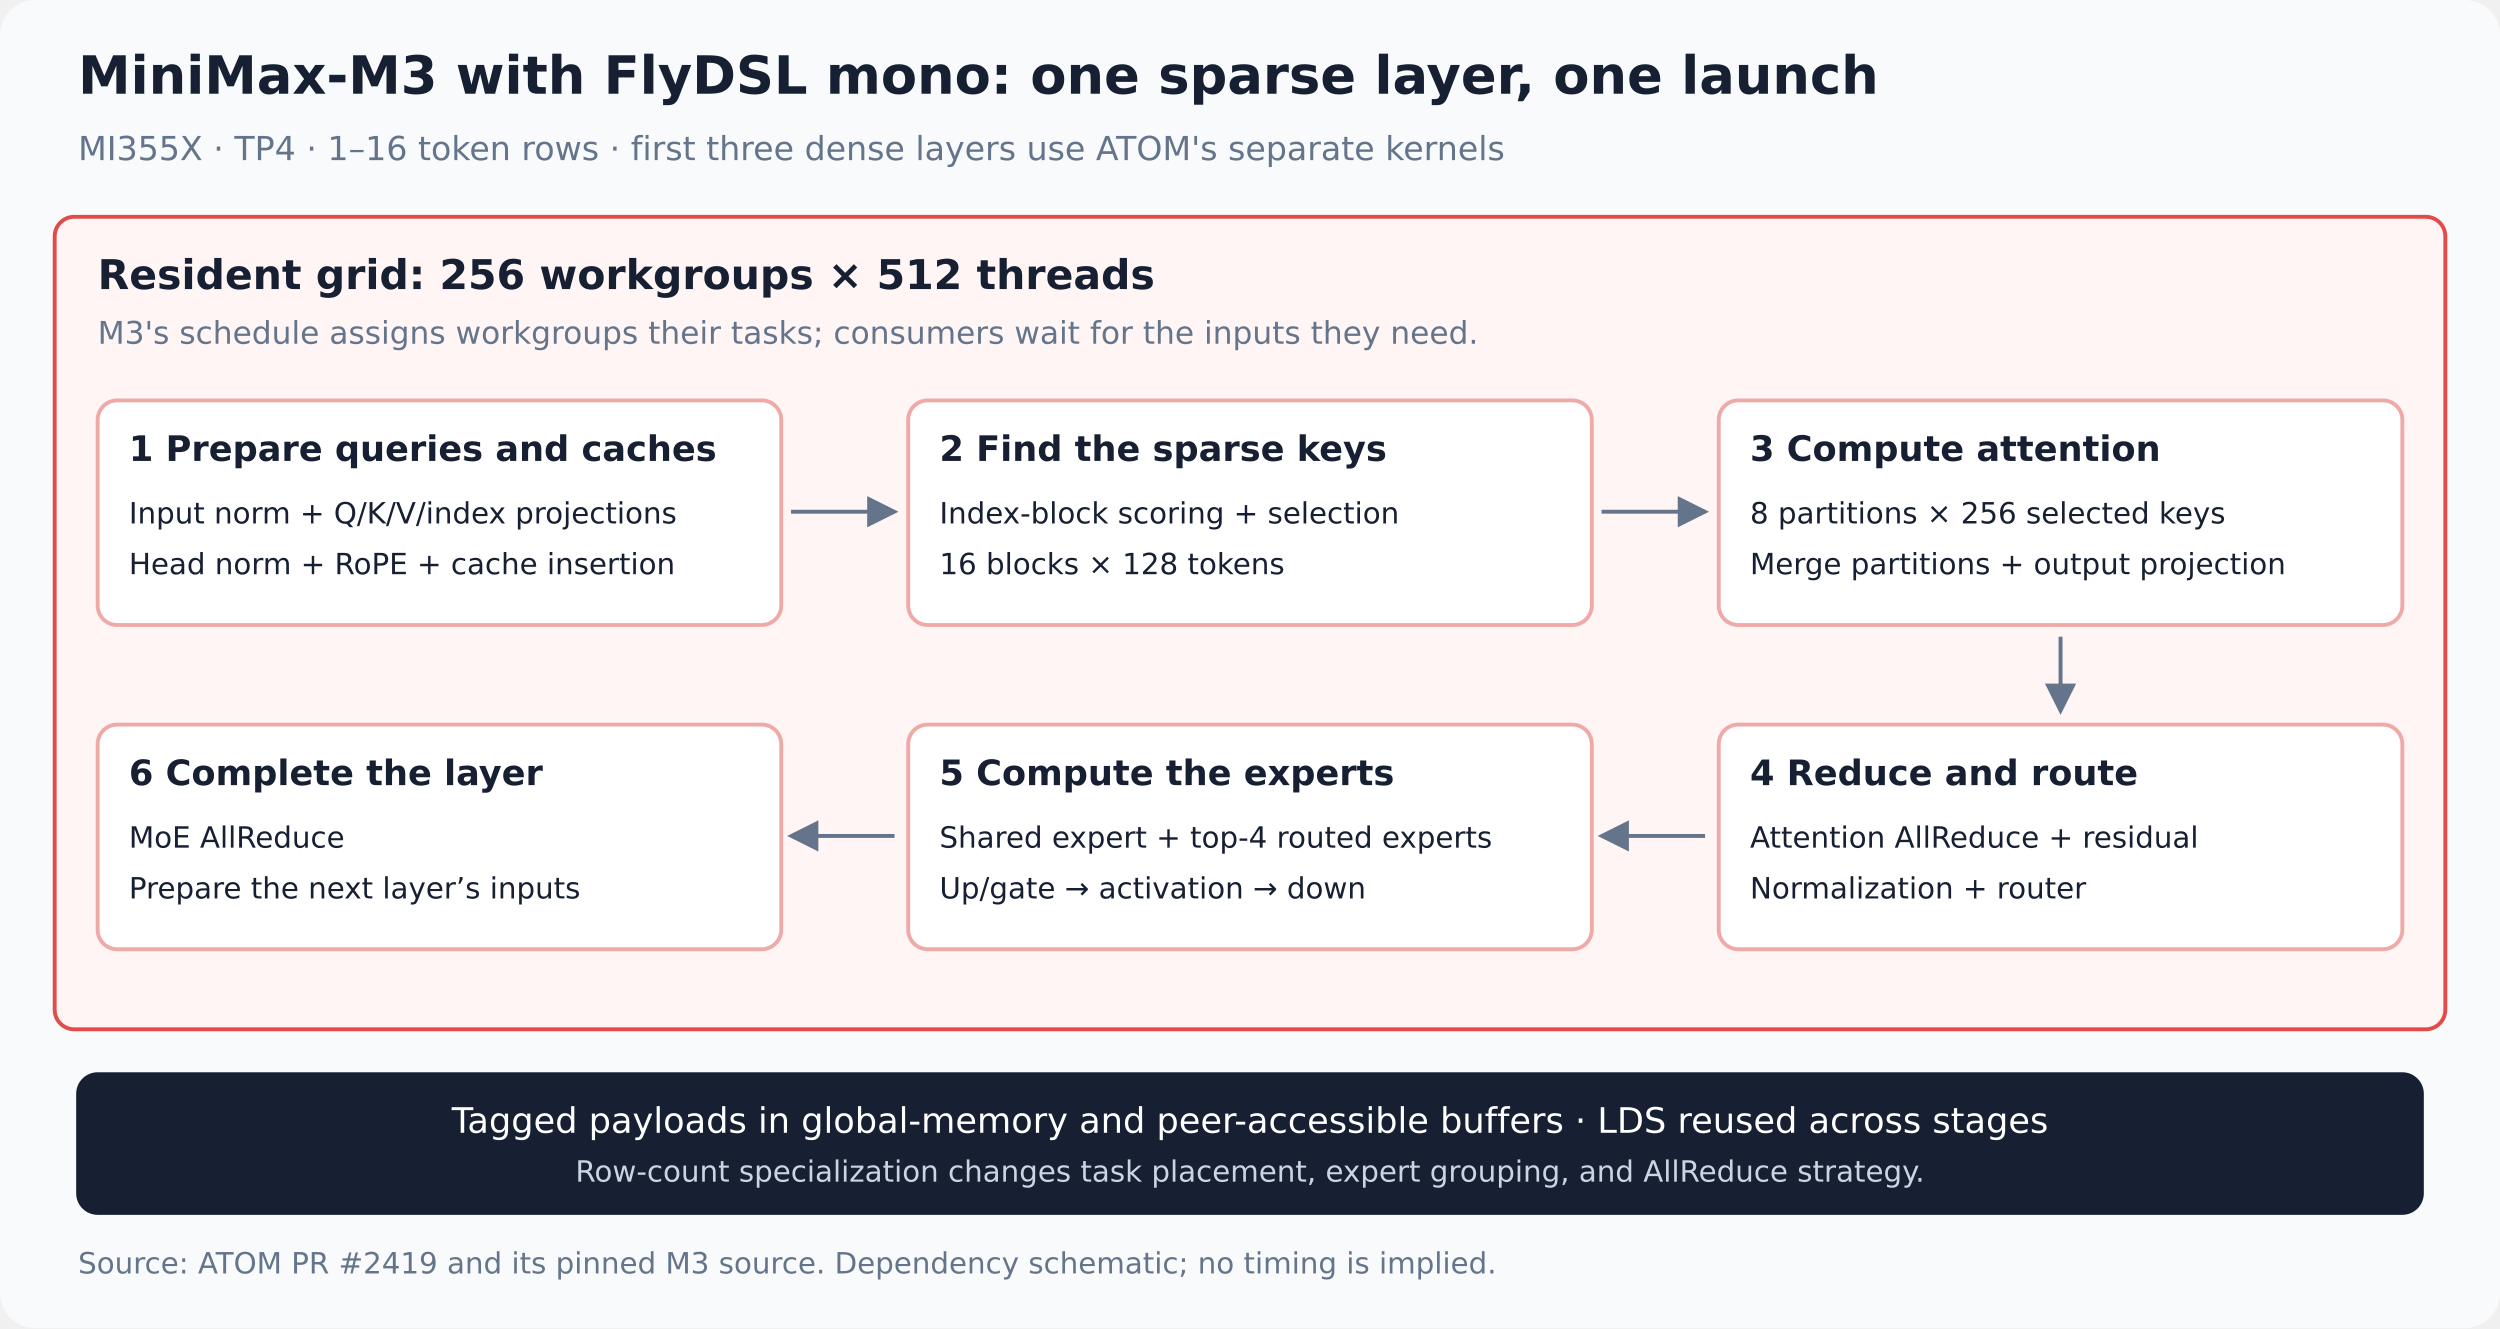
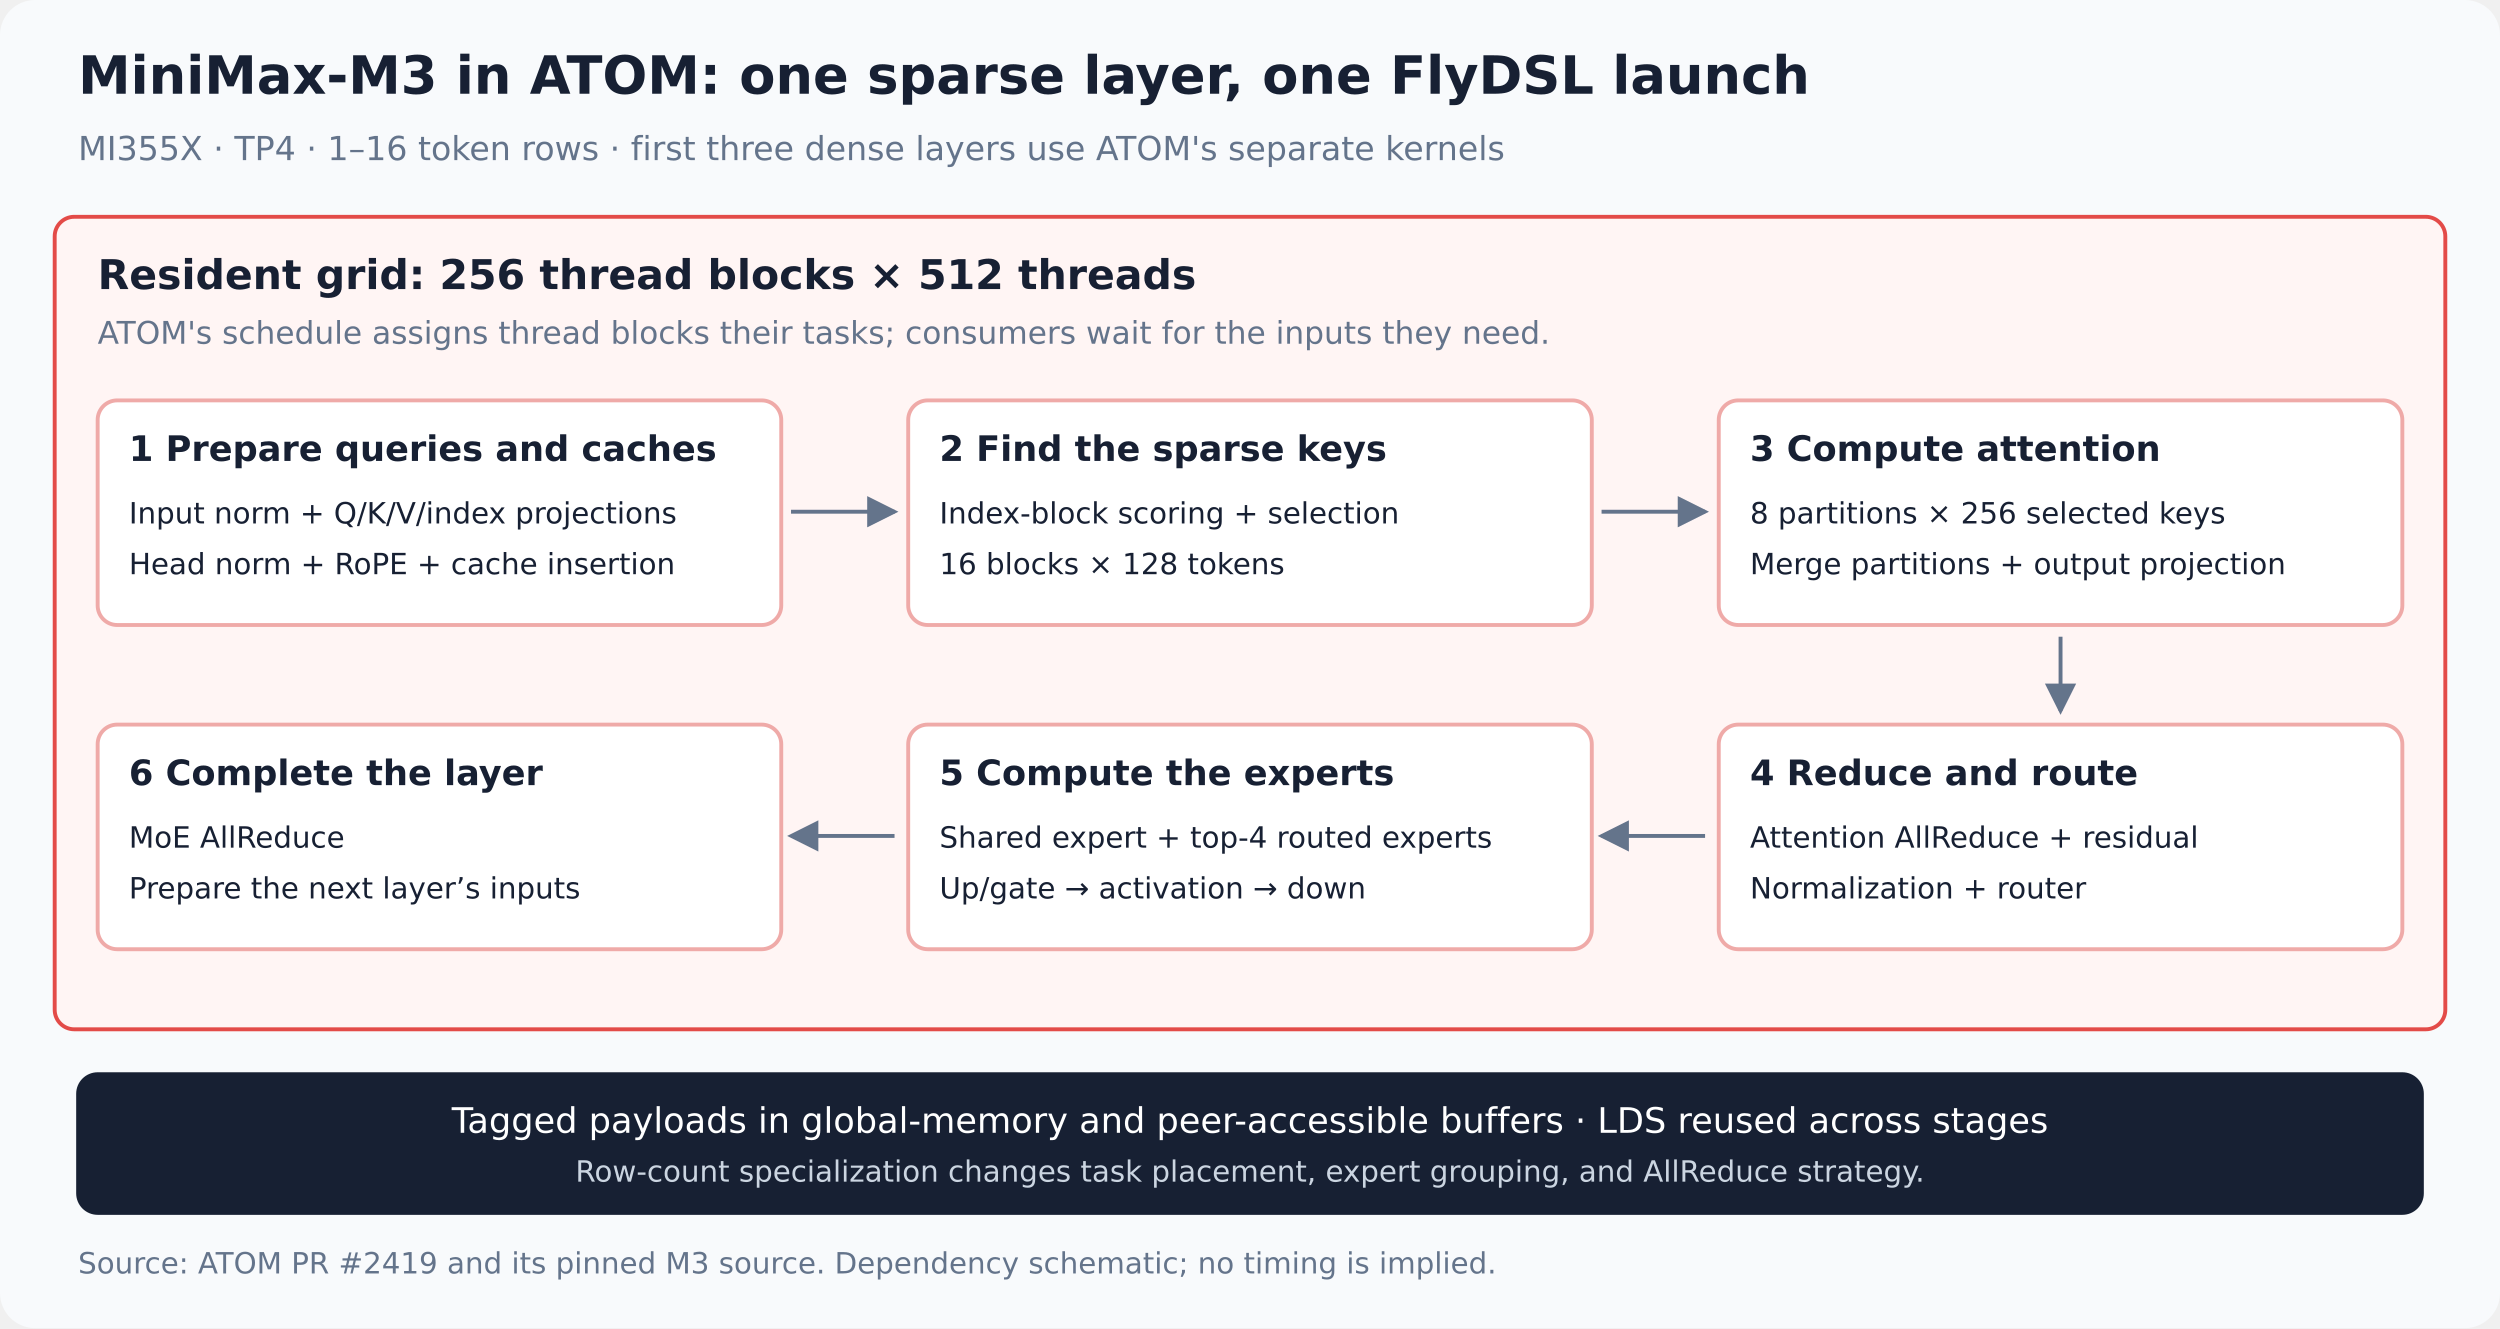
<svg xmlns="http://www.w3.org/2000/svg" width="1280" height="680" viewBox="0 0 1280 680" role="img" aria-labelledby="title desc">
  <defs>
    <marker id="arrow" markerWidth="8" markerHeight="8" refX="7" refY="4" orient="auto">
      <path d="M0 0 L8 4 L0 8" fill="#64748b" />
    </marker>
  </defs>
  <rect width="1280" height="680" rx="18" fill="#f8fafc" />
  <g font-family="DejaVu Sans,Arial,sans-serif" fill="#172033">
-     <text x="40" y="48" font-size="27" font-weight="700" fill="#172033" text-anchor="start">MiniMax-M3 with FlyDSL mono: one sparse layer, one launch</text>
+     <text x="40" y="48" font-size="27" font-weight="700" fill="#172033" text-anchor="start">MiniMax-M3 in ATOM: one sparse layer, one FlyDSL launch</text>
    <text x="40" y="82" font-size="17" font-weight="400" fill="#64748b" text-anchor="start">MI355X · TP4 · 1–16 token rows · first three dense layers use ATOM's separate kernels</text>
    <rect x="28" y="111" width="1224" height="416" rx="10" fill="#fff5f4" stroke="#e34b48" stroke-width="2" />
-     <text x="50" y="148" font-size="21" font-weight="700" fill="#172033" text-anchor="start">Resident grid: 256 workgroups × 512 threads</text>
-     <text x="50" y="176" font-size="16" font-weight="400" fill="#64748b" text-anchor="start">M3's schedule assigns workgroups their tasks; consumers wait for the inputs they need.</text>
+     <text x="50" y="148" font-size="21" font-weight="700" fill="#172033" text-anchor="start">Resident grid: 256 thread blocks × 512 threads</text>
+     <text x="50" y="176" font-size="16" font-weight="400" fill="#64748b" text-anchor="start">ATOM's schedule assigns thread blocks their tasks; consumers wait for the inputs they need.</text>
    <rect x="50" y="205" width="350" height="115" rx="10" fill="white" stroke="#efaaa8" stroke-width="2" />
    <text x="66" y="236" font-size="18" font-weight="700" fill="#172033" text-anchor="start">1  Prepare queries and caches</text>
    <text x="66" y="268" font-size="15" font-weight="400" fill="#172033" text-anchor="start">Input norm + Q/K/V/index projections</text>
    <text x="66" y="294" font-size="15" font-weight="400" fill="#172033" text-anchor="start">Head norm + RoPE + cache insertion</text>
    <rect x="465" y="205" width="350" height="115" rx="10" fill="white" stroke="#efaaa8" stroke-width="2" />
    <text x="481" y="236" font-size="18" font-weight="700" fill="#172033" text-anchor="start">2  Find the sparse keys</text>
    <text x="481" y="268" font-size="15" font-weight="400" fill="#172033" text-anchor="start">Index-block scoring + selection</text>
    <text x="481" y="294" font-size="15" font-weight="400" fill="#172033" text-anchor="start">16 blocks × 128 tokens</text>
    <rect x="880" y="205" width="350" height="115" rx="10" fill="white" stroke="#efaaa8" stroke-width="2" />
    <text x="896" y="236" font-size="18" font-weight="700" fill="#172033" text-anchor="start">3  Compute attention</text>
    <text x="896" y="268" font-size="15" font-weight="400" fill="#172033" text-anchor="start">8 partitions × 256 selected keys</text>
    <text x="896" y="294" font-size="15" font-weight="400" fill="#172033" text-anchor="start">Merge partitions + output projection</text>
    <rect x="880" y="371" width="350" height="115" rx="10" fill="white" stroke="#efaaa8" stroke-width="2" />
    <text x="896" y="402" font-size="18" font-weight="700" fill="#172033" text-anchor="start">4  Reduce and route</text>
    <text x="896" y="434" font-size="15" font-weight="400" fill="#172033" text-anchor="start">Attention AllReduce + residual</text>
    <text x="896" y="460" font-size="15" font-weight="400" fill="#172033" text-anchor="start">Normalization + router</text>
    <rect x="465" y="371" width="350" height="115" rx="10" fill="white" stroke="#efaaa8" stroke-width="2" />
    <text x="481" y="402" font-size="18" font-weight="700" fill="#172033" text-anchor="start">5  Compute the experts</text>
    <text x="481" y="434" font-size="15" font-weight="400" fill="#172033" text-anchor="start">Shared expert + top-4 routed experts</text>
    <text x="481" y="460" font-size="15" font-weight="400" fill="#172033" text-anchor="start">Up/gate → activation → down</text>
    <rect x="50" y="371" width="350" height="115" rx="10" fill="white" stroke="#efaaa8" stroke-width="2" />
    <text x="66" y="402" font-size="18" font-weight="700" fill="#172033" text-anchor="start">6  Complete the layer</text>
    <text x="66" y="434" font-size="15" font-weight="400" fill="#172033" text-anchor="start">MoE AllReduce</text>
    <text x="66" y="460" font-size="15" font-weight="400" fill="#172033" text-anchor="start">Prepare the next layer’s inputs</text>
    <path d="M405 262 H458" fill="none" stroke="#64748b" stroke-width="2" marker-end="url(#arrow)" />
    <path d="M820 262 H873" fill="none" stroke="#64748b" stroke-width="2" marker-end="url(#arrow)" />
    <path d="M1055 326 V364" fill="none" stroke="#64748b" stroke-width="2" marker-end="url(#arrow)" />
    <path d="M873 428 H820" fill="none" stroke="#64748b" stroke-width="2" marker-end="url(#arrow)" />
    <path d="M458 428 H405" fill="none" stroke="#64748b" stroke-width="2" marker-end="url(#arrow)" />
    <rect x="40" y="550" width="1200" height="71" rx="10" fill="#172033" stroke="#172033" stroke-width="2" />
    <text x="640" y="580" font-size="18" font-weight="500" fill="white" text-anchor="middle">Tagged payloads in global-memory and peer-accessible buffers · LDS reused across stages</text>
    <text x="640" y="605" font-size="15" font-weight="400" fill="#cbd5e1" text-anchor="middle">Row-count specialization changes task placement, expert grouping, and AllReduce strategy.</text>
    <text x="40" y="652" font-size="15" font-weight="400" fill="#64748b" text-anchor="start">Source: ATOM PR #2419 and its pinned M3 source. Dependency schematic; no timing is implied.</text>
  </g>
</svg>
